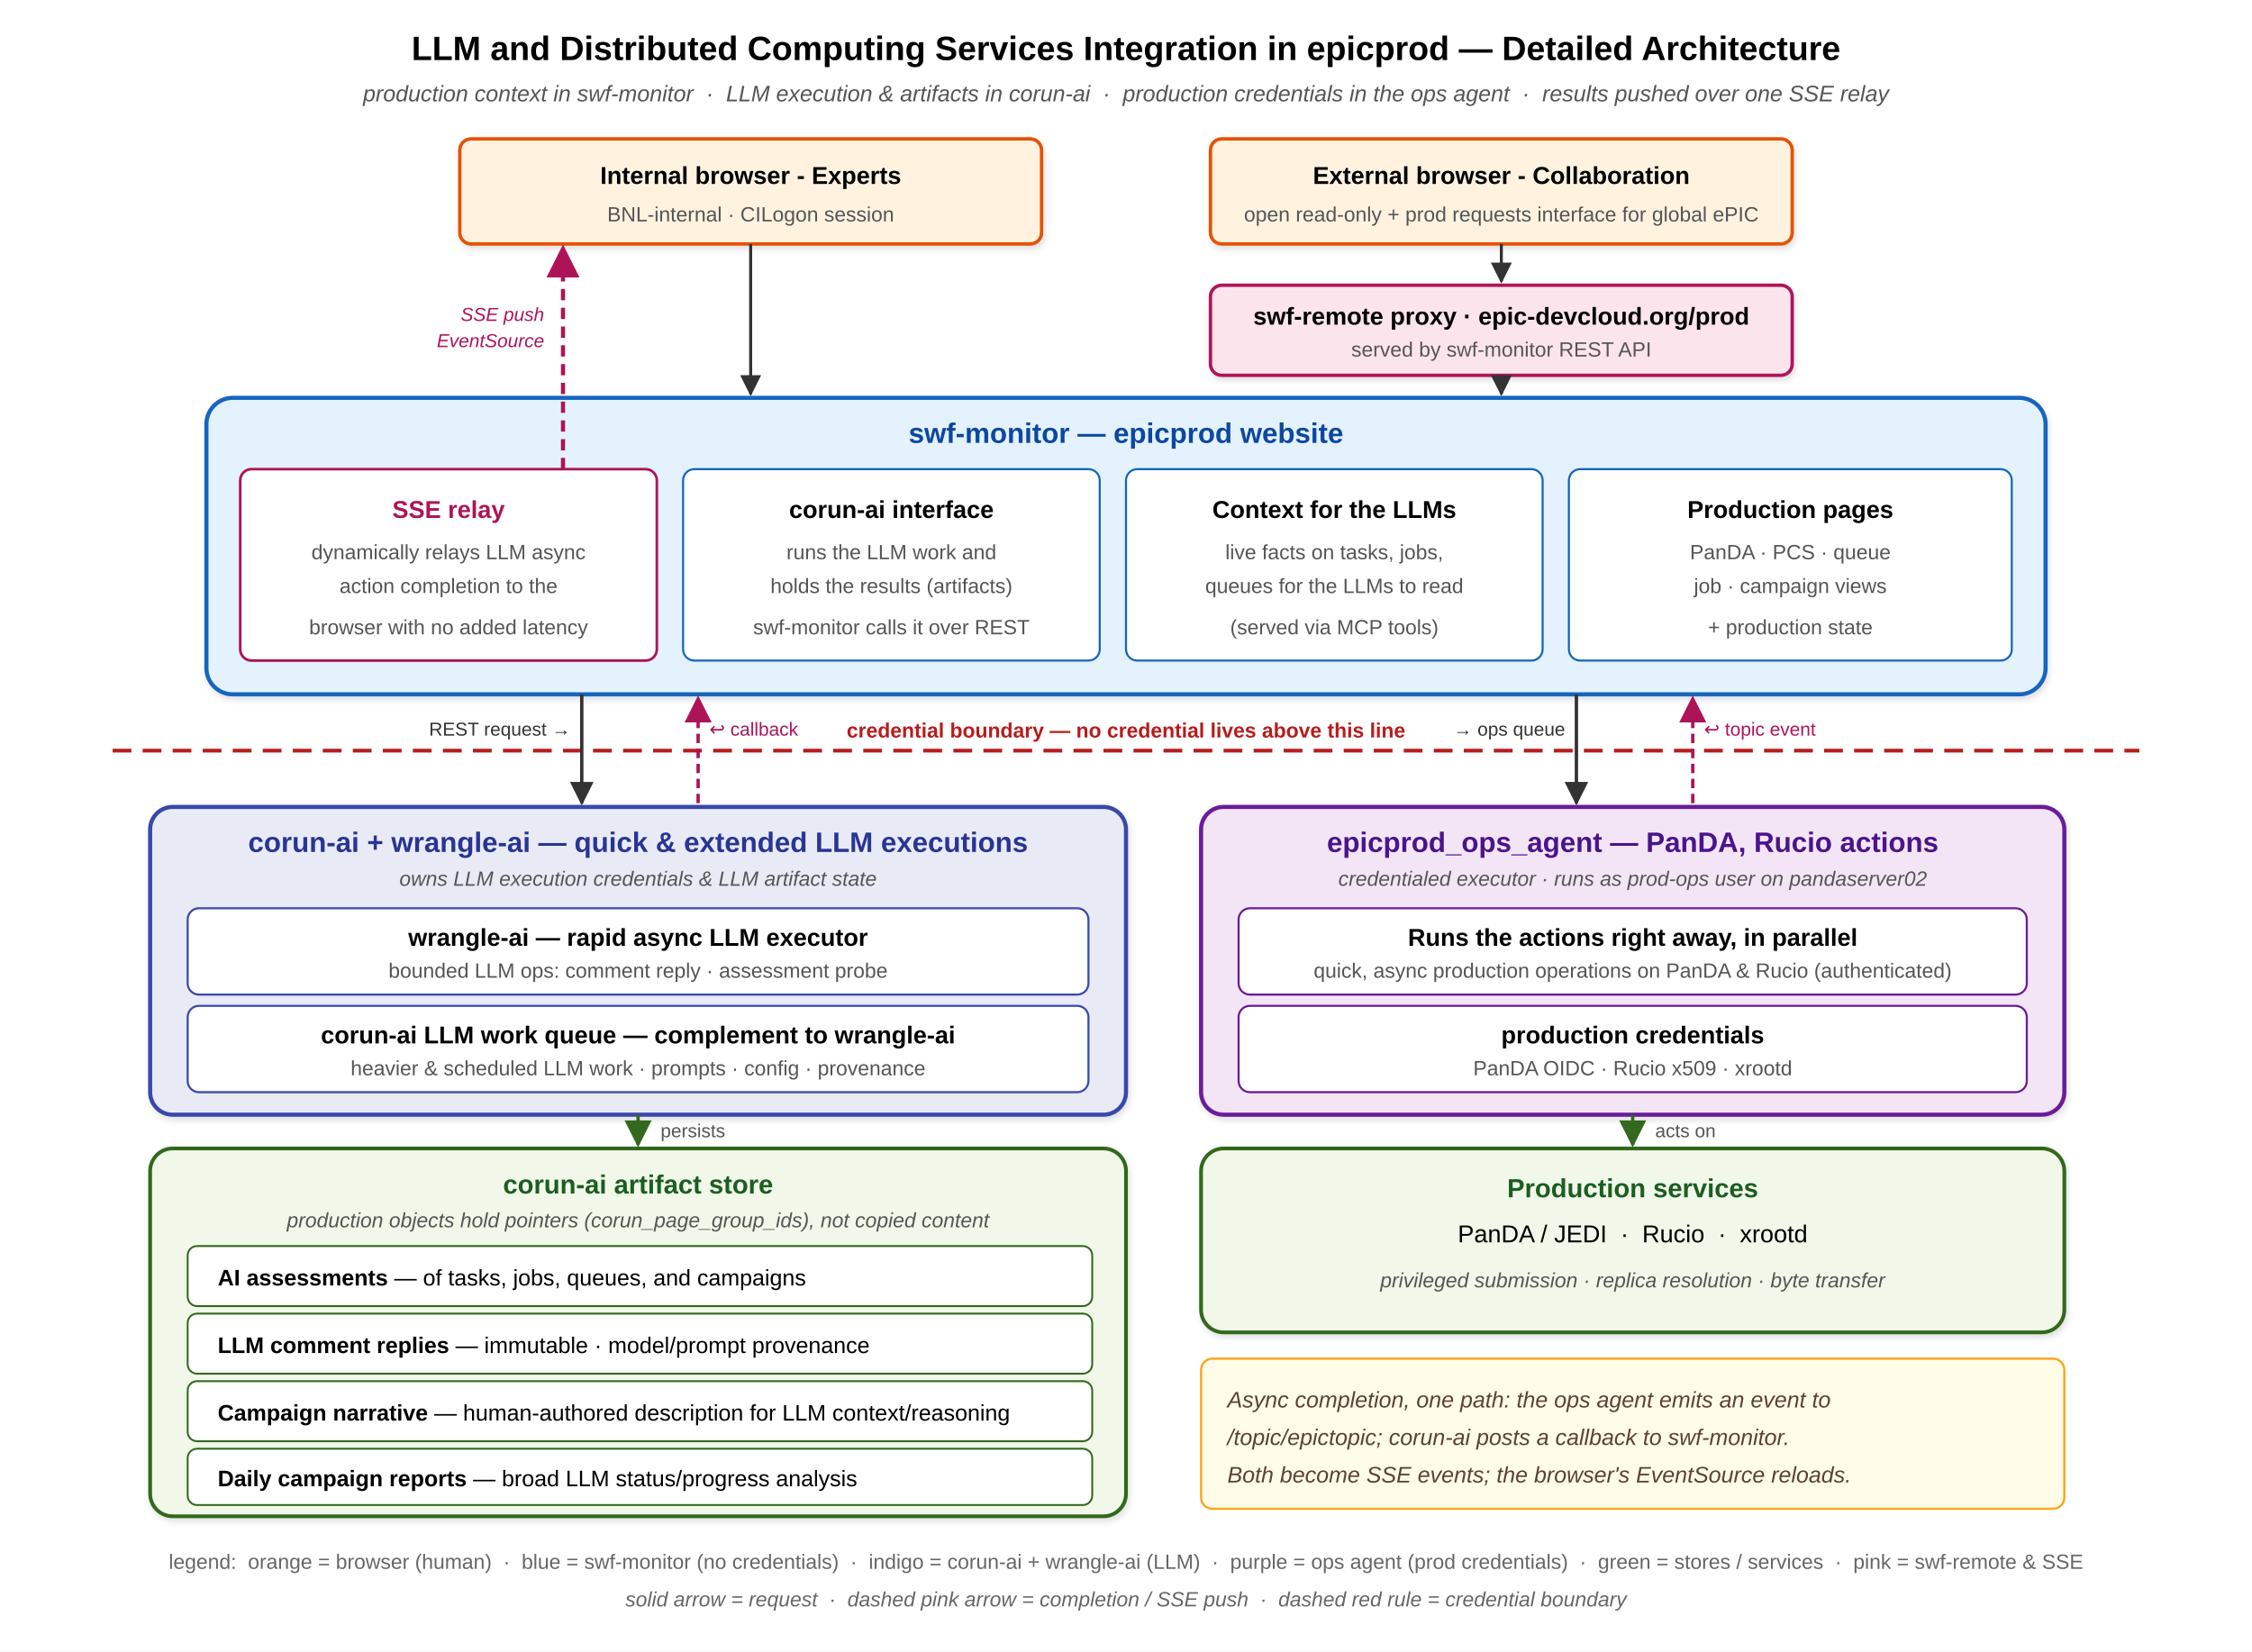
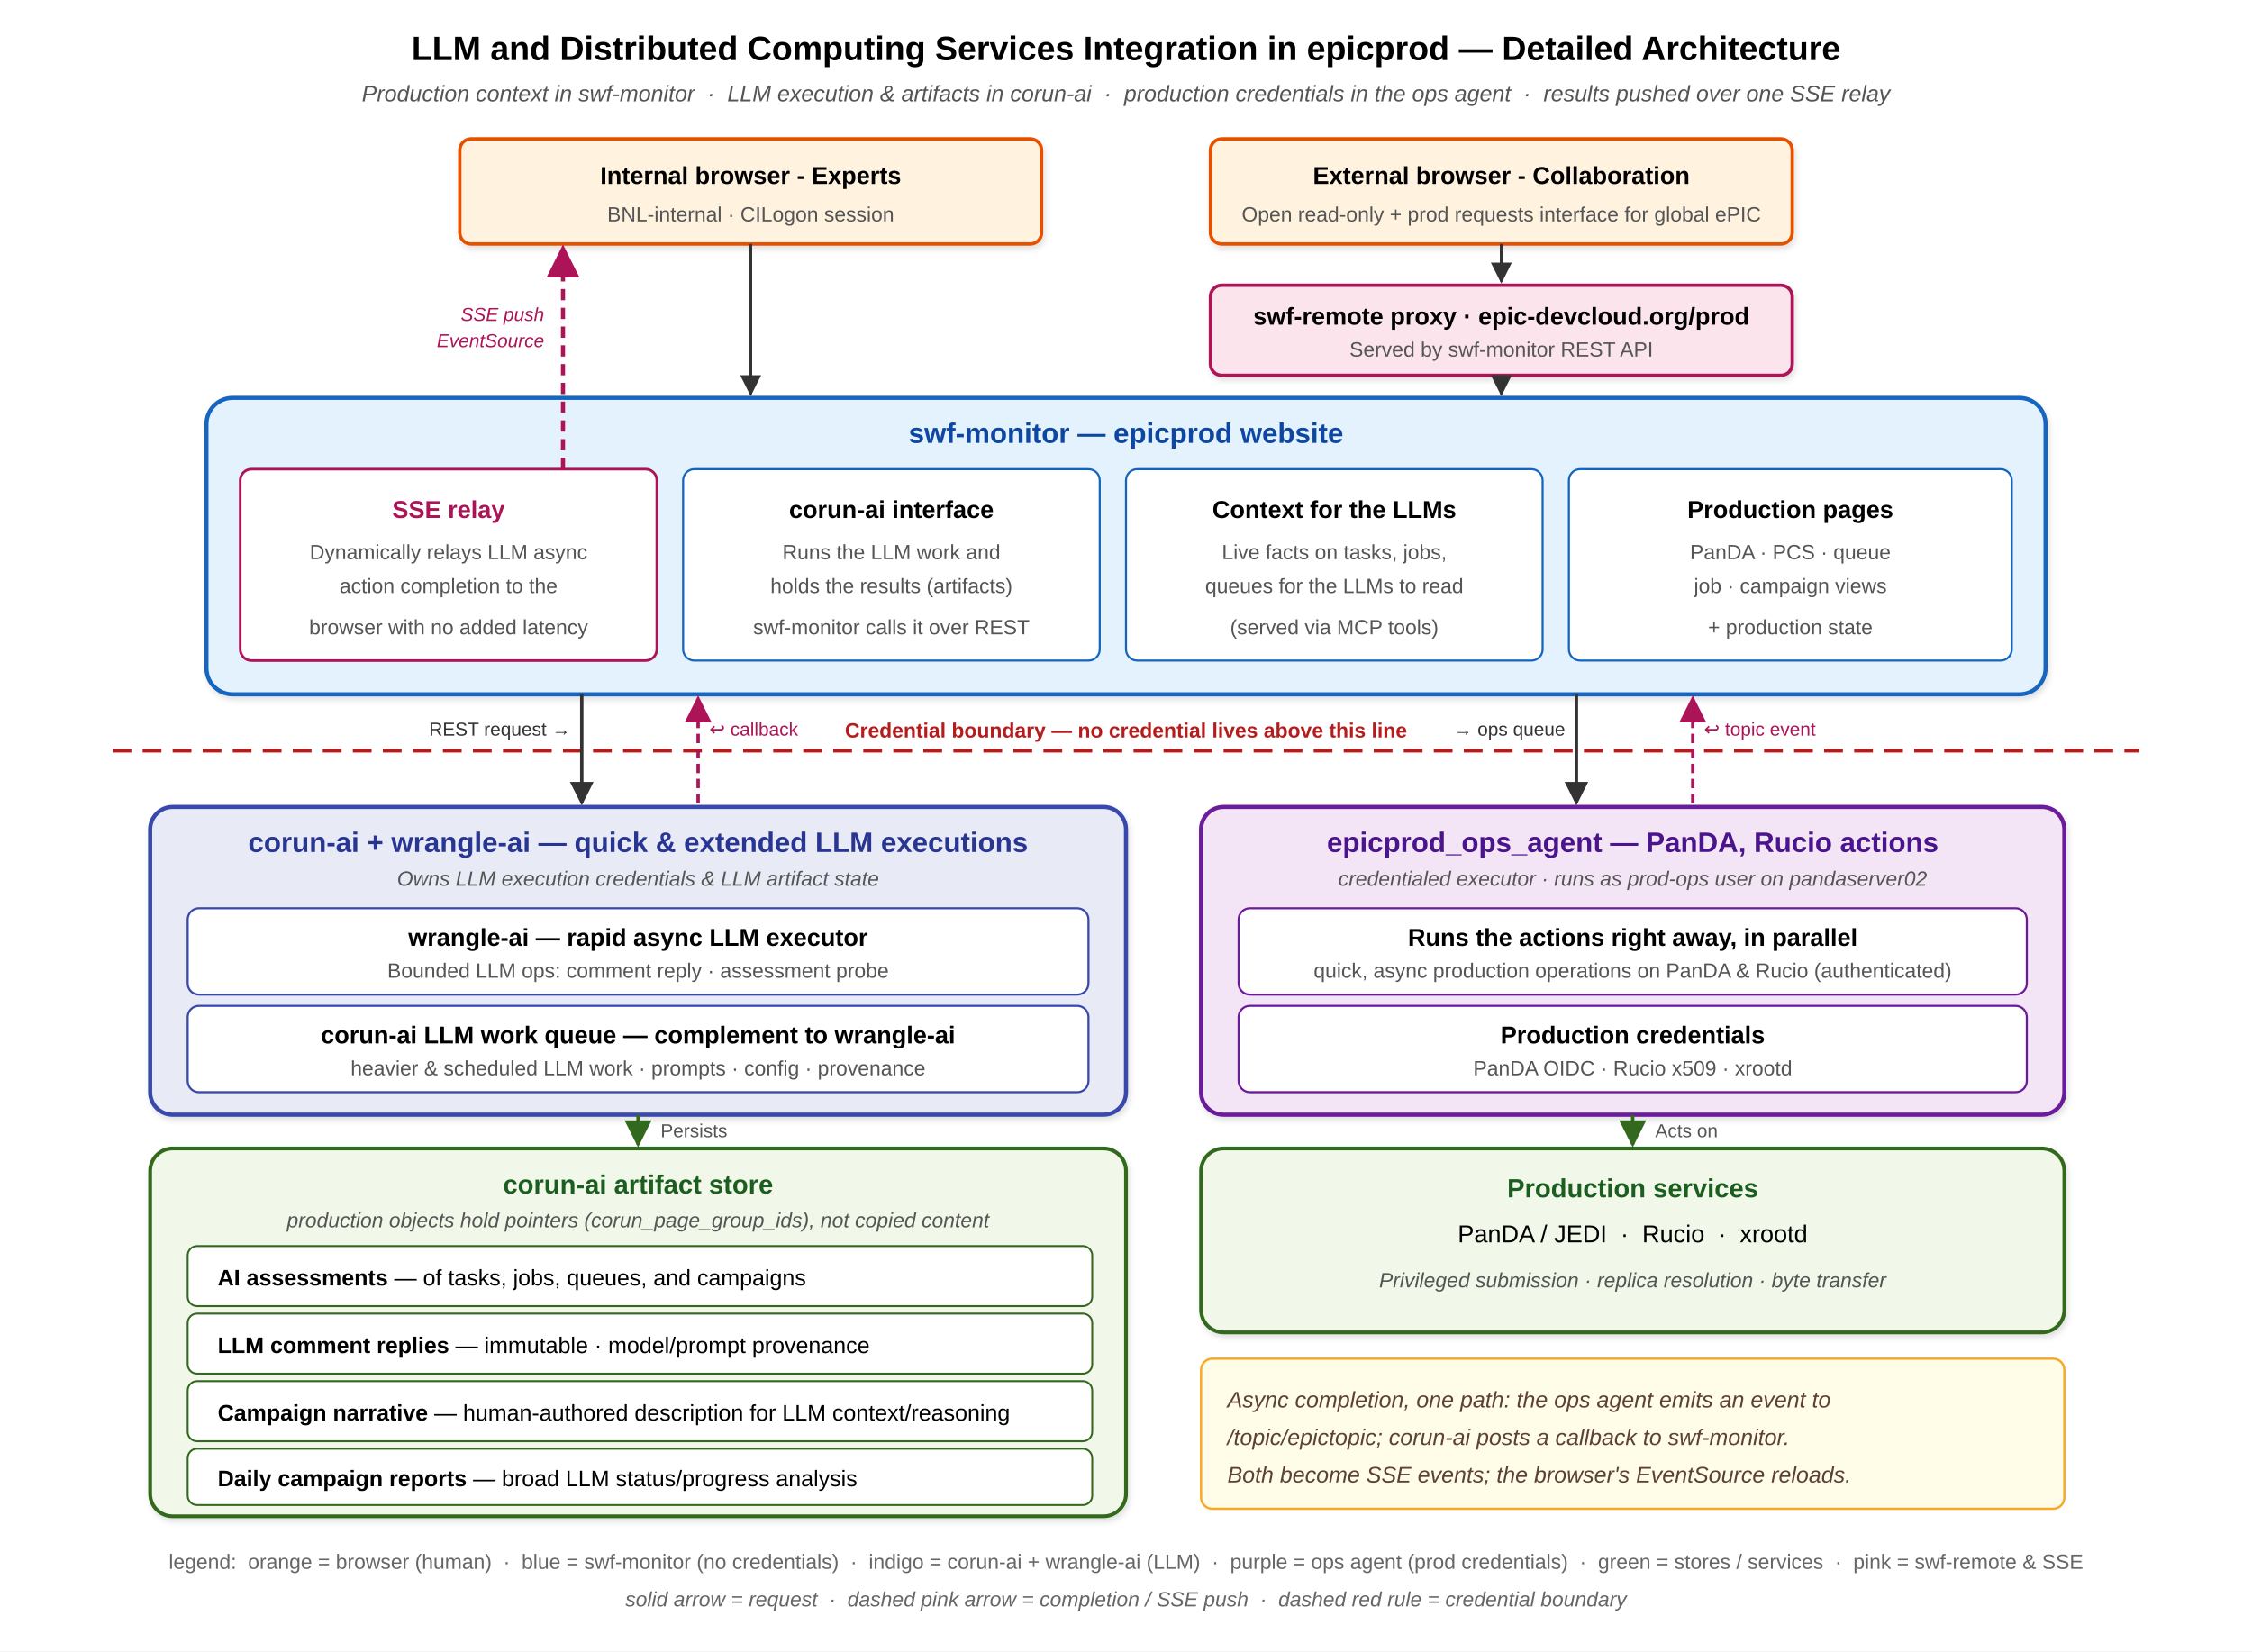
<svg xmlns="http://www.w3.org/2000/svg" viewBox="0 0 1200 880" font-family="Arial, Helvetica, sans-serif" font-size="13">
  <defs>
    <marker id="arrow" viewBox="0 0 10 10" refX="9" refY="5" markerWidth="7" markerHeight="7" orient="auto">
      <path d="M0,0 L10,5 L0,10 z" fill="#333" />
    </marker>
    <marker id="arrow-pink" viewBox="0 0 10 10" refX="9" refY="5" markerWidth="8" markerHeight="8" orient="auto">
      <path d="M0,0 L10,5 L0,10 z" fill="#ad1457" />
    </marker>
    <marker id="arrow-green" viewBox="0 0 10 10" refX="9" refY="5" markerWidth="8" markerHeight="8" orient="auto">
      <path d="M0,0 L10,5 L0,10 z" fill="#33691e" />
    </marker>
    <filter id="shadow" x="-10%" y="-10%" width="120%" height="120%">
      <feDropShadow dx="1" dy="2" stdDeviation="1.5" flood-opacity="0.12" />
    </filter>
  </defs>
  <rect width="1200" height="880" fill="#ffffff" />
  <text x="600" y="32" text-anchor="middle" font-size="18" font-weight="bold">LLM and Distributed Computing Services Integration in epicprod — Detailed Architecture</text>
-   <text x="600" y="54" text-anchor="middle" font-size="12" font-style="italic" fill="#555">production context in swf-monitor  ·  LLM execution &amp; artifacts in corun-ai  ·  production credentials in the ops agent  ·  results pushed over one SSE relay</text>
+   <text x="600" y="54" text-anchor="middle" font-size="12" font-style="italic" fill="#555">Production context in swf-monitor  ·  LLM execution &amp; artifacts in corun-ai  ·  production credentials in the ops agent  ·  results pushed over one SSE relay</text>
  <rect x="245" y="74" width="310" height="56" rx="6" fill="#fff3e0" stroke="#e65100" stroke-width="1.8" filter="url(#shadow)" />
  <text x="400" y="98" text-anchor="middle" font-weight="bold">Internal browser - Experts</text>
  <text x="400" y="118" text-anchor="middle" font-size="11" fill="#555">BNL-internal · CILogon session</text>
  <rect x="645" y="74" width="310" height="56" rx="6" fill="#fff3e0" stroke="#e65100" stroke-width="1.8" filter="url(#shadow)" />
  <text x="800" y="98" text-anchor="middle" font-weight="bold">External browser - Collaboration</text>
-   <text x="800" y="118" text-anchor="middle" font-size="11" fill="#555">open read-only + prod requests interface for global ePIC</text>
+   <text x="800" y="118" text-anchor="middle" font-size="11" fill="#555">Open read-only + prod requests interface for global ePIC</text>
  <rect x="645" y="152" width="310" height="48" rx="6" fill="#fce4ec" stroke="#ad1457" stroke-width="1.8" filter="url(#shadow)" />
  <text x="800" y="173" text-anchor="middle" font-weight="bold">swf-remote proxy · epic-devcloud.org/prod</text>
-   <text x="800" y="190" text-anchor="middle" font-size="11" fill="#555">served by swf-monitor REST API</text>
+   <text x="800" y="190" text-anchor="middle" font-size="11" fill="#555">Served by swf-monitor REST API</text>
  <line x1="400" y1="130" x2="400" y2="210" stroke="#333" stroke-width="1.6" marker-end="url(#arrow)" />
  <line x1="800" y1="130" x2="800" y2="150" stroke="#333" stroke-width="1.6" marker-end="url(#arrow)" />
  <line x1="800" y1="200" x2="800" y2="210" stroke="#333" stroke-width="1.6" marker-end="url(#arrow)" />
  <rect x="110" y="212" width="980" height="158" rx="14" fill="#e3f2fd" stroke="#1565c0" stroke-width="2.2" filter="url(#shadow)" />
  <text x="600" y="236" text-anchor="middle" font-weight="bold" font-size="15" fill="#0d47a1">swf-monitor — epicprod website</text>
  <rect x="128" y="250" width="222" height="102" rx="6" fill="#ffffff" stroke="#ad1457" stroke-width="1.4" />
  <text x="239" y="276" text-anchor="middle" font-weight="bold" fill="#ad1457">SSE relay</text>
-   <text x="239" y="298" text-anchor="middle" font-size="11" fill="#555">dynamically relays LLM async</text>
+   <text x="239" y="298" text-anchor="middle" font-size="11" fill="#555">Dynamically relays LLM async</text>
  <text x="239" y="316" text-anchor="middle" font-size="11" fill="#555">action completion to the</text>
  <text x="239" y="338" text-anchor="middle" font-size="11" fill="#555">browser with no added latency</text>
  <rect x="364" y="250" width="222" height="102" rx="6" fill="#ffffff" stroke="#1565c0" stroke-width="1.1" />
  <text x="475" y="276" text-anchor="middle" font-weight="bold">corun-ai interface</text>
-   <text x="475" y="298" text-anchor="middle" font-size="11" fill="#555">runs the LLM work and</text>
+   <text x="475" y="298" text-anchor="middle" font-size="11" fill="#555">Runs the LLM work and</text>
  <text x="475" y="316" text-anchor="middle" font-size="11" fill="#555">holds the results (artifacts)</text>
  <text x="475" y="338" text-anchor="middle" font-size="11" fill="#555">swf-monitor calls it over REST</text>
  <rect x="600" y="250" width="222" height="102" rx="6" fill="#ffffff" stroke="#1565c0" stroke-width="1.1" />
  <text x="711" y="276" text-anchor="middle" font-weight="bold">Context for the LLMs</text>
-   <text x="711" y="298" text-anchor="middle" font-size="11" fill="#555">live facts on tasks, jobs,</text>
+   <text x="711" y="298" text-anchor="middle" font-size="11" fill="#555">Live facts on tasks, jobs,</text>
  <text x="711" y="316" text-anchor="middle" font-size="11" fill="#555">queues for the LLMs to read</text>
  <text x="711" y="338" text-anchor="middle" font-size="11" fill="#555">(served via MCP tools)</text>
  <rect x="836" y="250" width="236" height="102" rx="6" fill="#ffffff" stroke="#1565c0" stroke-width="1.1" />
  <text x="954" y="276" text-anchor="middle" font-weight="bold">Production pages</text>
  <text x="954" y="298" text-anchor="middle" font-size="11" fill="#555">PanDA · PCS · queue</text>
  <text x="954" y="316" text-anchor="middle" font-size="11" fill="#555">job · campaign views</text>
  <text x="954" y="338" text-anchor="middle" font-size="11" fill="#555">+ production state</text>
  <line x1="60" y1="400" x2="1140" y2="400" stroke="#b71c1c" stroke-width="2" stroke-dasharray="10 6" />
-   <text x="600" y="393" text-anchor="middle" font-size="11" font-weight="bold" fill="#b71c1c">credential boundary — no credential lives above this line</text>
+   <text x="600" y="393" text-anchor="middle" font-size="11" font-weight="bold" fill="#b71c1c">Credential boundary — no credential lives above this line</text>
  <line x1="310" y1="370" x2="310" y2="428" stroke="#333" stroke-width="1.8" marker-end="url(#arrow)" />
  <text x="304" y="392" text-anchor="end" font-size="10" fill="#333">REST request →</text>
  <line x1="372" y1="428" x2="372" y2="372" stroke="#ad1457" stroke-width="1.8" stroke-dasharray="5 3" marker-end="url(#arrow-pink)" />
  <text x="378" y="392" text-anchor="start" font-size="10" fill="#ad1457">↩ callback</text>
  <line x1="840" y1="370" x2="840" y2="428" stroke="#333" stroke-width="1.8" marker-end="url(#arrow)" />
  <text x="834" y="392" text-anchor="end" font-size="10" fill="#333">→ ops queue</text>
  <line x1="902" y1="428" x2="902" y2="372" stroke="#ad1457" stroke-width="1.8" stroke-dasharray="5 3" marker-end="url(#arrow-pink)" />
  <text x="908" y="392" text-anchor="start" font-size="10" fill="#ad1457">↩ topic event</text>
  <line x1="300" y1="250" x2="300" y2="132" stroke="#ad1457" stroke-width="2.2" stroke-dasharray="6 4" marker-end="url(#arrow-pink)" />
  <text x="290" y="171" text-anchor="end" font-size="10" font-style="italic" fill="#ad1457">SSE push</text>
  <text x="290" y="185" text-anchor="end" font-size="10" font-style="italic" fill="#ad1457">EventSource</text>
  <rect x="80" y="430" width="520" height="164" rx="12" fill="#e8eaf6" stroke="#3949ab" stroke-width="2.2" filter="url(#shadow)" />
  <text x="340" y="454" text-anchor="middle" font-weight="bold" font-size="15" fill="#283593">corun-ai + wrangle-ai — quick &amp; extended LLM executions</text>
-   <text x="340" y="472" text-anchor="middle" font-size="11" font-style="italic" fill="#555">owns LLM execution credentials &amp; LLM artifact state</text>
+   <text x="340" y="472" text-anchor="middle" font-size="11" font-style="italic" fill="#555">Owns LLM execution credentials &amp; LLM artifact state</text>
  <rect x="100" y="484" width="480" height="46" rx="6" fill="#ffffff" stroke="#3949ab" stroke-width="1.1" />
  <text x="340" y="504" text-anchor="middle" font-weight="bold">wrangle-ai — rapid async LLM executor</text>
-   <text x="340" y="521" text-anchor="middle" font-size="11" fill="#555">bounded LLM ops: comment reply · assessment probe</text>
+   <text x="340" y="521" text-anchor="middle" font-size="11" fill="#555">Bounded LLM ops: comment reply · assessment probe</text>
  <rect x="100" y="536" width="480" height="46" rx="6" fill="#ffffff" stroke="#3949ab" stroke-width="1.1" />
  <text x="340" y="556" text-anchor="middle" font-weight="bold">corun-ai LLM work queue — complement to wrangle-ai</text>
  <text x="340" y="573" text-anchor="middle" font-size="11" fill="#555">heavier &amp; scheduled LLM work · prompts · config · provenance</text>
  <line x1="340" y1="594" x2="340" y2="610" stroke="#33691e" stroke-width="1.8" marker-end="url(#arrow-green)" />
-   <text x="352" y="606" font-size="10" fill="#555">persists</text>
+   <text x="352" y="606" font-size="10" fill="#555">Persists</text>
  <rect x="640" y="430" width="460" height="164" rx="12" fill="#f3e5f5" stroke="#6a1b9a" stroke-width="2.2" filter="url(#shadow)" />
  <text x="870" y="454" text-anchor="middle" font-weight="bold" font-size="15" fill="#4a148c">epicprod_ops_agent — PanDA, Rucio actions</text>
  <text x="870" y="472" text-anchor="middle" font-size="11" font-style="italic" fill="#555">credentialed executor · runs as prod-ops user on pandaserver02</text>
  <rect x="660" y="484" width="420" height="46" rx="6" fill="#ffffff" stroke="#6a1b9a" stroke-width="1.1" />
  <text x="870" y="504" text-anchor="middle" font-weight="bold">Runs the actions right away, in parallel</text>
  <text x="870" y="521" text-anchor="middle" font-size="11" fill="#555">quick, async production operations on PanDA &amp; Rucio (authenticated)</text>
  <rect x="660" y="536" width="420" height="46" rx="6" fill="#ffffff" stroke="#6a1b9a" stroke-width="1.1" />
-   <text x="870" y="556" text-anchor="middle" font-weight="bold">production credentials</text>
+   <text x="870" y="556" text-anchor="middle" font-weight="bold">Production credentials</text>
  <text x="870" y="573" text-anchor="middle" font-size="11" fill="#555">PanDA OIDC · Rucio x509 · xrootd</text>
  <line x1="870" y1="594" x2="870" y2="610" stroke="#33691e" stroke-width="1.8" marker-end="url(#arrow-green)" />
-   <text x="882" y="606" font-size="10" fill="#555">acts on</text>
+   <text x="882" y="606" font-size="10" fill="#555">Acts on</text>
  <rect x="80" y="612" width="520" height="196" rx="12" fill="#f1f8e9" stroke="#33691e" stroke-width="2" filter="url(#shadow)" />
  <text x="340" y="636" text-anchor="middle" font-weight="bold" font-size="14" fill="#1b5e20">corun-ai artifact store</text>
  <text x="340" y="654" text-anchor="middle" font-size="11" font-style="italic" fill="#555">production objects hold pointers (corun_page_group_ids), not copied content</text>
  <rect x="100" y="664" width="482" height="32" rx="5" fill="#ffffff" stroke="#33691e" stroke-width="1" />
  <text x="116" y="685" font-size="12">
    <tspan font-weight="bold">AI assessments</tspan> — of tasks, jobs, queues, and campaigns</text>
  <rect x="100" y="700" width="482" height="32" rx="5" fill="#ffffff" stroke="#33691e" stroke-width="1" />
  <text x="116" y="721" font-size="12">
    <tspan font-weight="bold">LLM comment replies</tspan> — immutable · model/prompt provenance</text>
  <rect x="100" y="736" width="482" height="32" rx="5" fill="#ffffff" stroke="#33691e" stroke-width="1" />
  <text x="116" y="757" font-size="12">
    <tspan font-weight="bold">Campaign narrative</tspan> — human-authored description for LLM context/reasoning</text>
  <rect x="100" y="772" width="482" height="30" rx="5" fill="#ffffff" stroke="#33691e" stroke-width="1" />
  <text x="116" y="792" font-size="12">
    <tspan font-weight="bold">Daily campaign reports</tspan> — broad LLM status/progress analysis</text>
  <rect x="640" y="612" width="460" height="98" rx="12" fill="#f1f8e9" stroke="#33691e" stroke-width="2" filter="url(#shadow)" />
  <text x="870" y="638" text-anchor="middle" font-weight="bold" font-size="14" fill="#1b5e20">Production services</text>
  <text x="870" y="662" text-anchor="middle" font-size="13">PanDA / JEDI  ·  Rucio  ·  xrootd</text>
-   <text x="870" y="686" text-anchor="middle" font-size="11" font-style="italic" fill="#555">privileged submission · replica resolution · byte transfer</text>
+   <text x="870" y="686" text-anchor="middle" font-size="11" font-style="italic" fill="#555">Privileged submission · replica resolution · byte transfer</text>
  <rect x="640" y="724" width="460" height="80" rx="6" fill="#fffde7" stroke="#f9a825" stroke-width="1.2" />
  <text x="654" y="750" font-size="12" font-style="italic" fill="#5d4037">Async completion, one path: the ops agent emits an event to</text>
  <text x="654" y="770" font-size="12" font-style="italic" fill="#5d4037">/topic/epictopic; corun-ai posts a callback to swf-monitor.</text>
  <text x="654" y="790" font-size="12" font-style="italic" fill="#5d4037">Both become SSE events; the browser's EventSource reloads.</text>
  <text x="600" y="836" text-anchor="middle" font-size="11" fill="#666">legend:  orange = browser (human)  ·  blue = swf-monitor (no credentials)  ·  indigo = corun-ai + wrangle-ai (LLM)  ·  purple = ops agent (prod credentials)  ·  green = stores / services  ·  pink = swf-remote &amp; SSE</text>
  <text x="600" y="856" text-anchor="middle" font-size="11" font-style="italic" fill="#666">solid arrow = request  ·  dashed pink arrow = completion / SSE push  ·  dashed red rule = credential boundary</text>
</svg>
